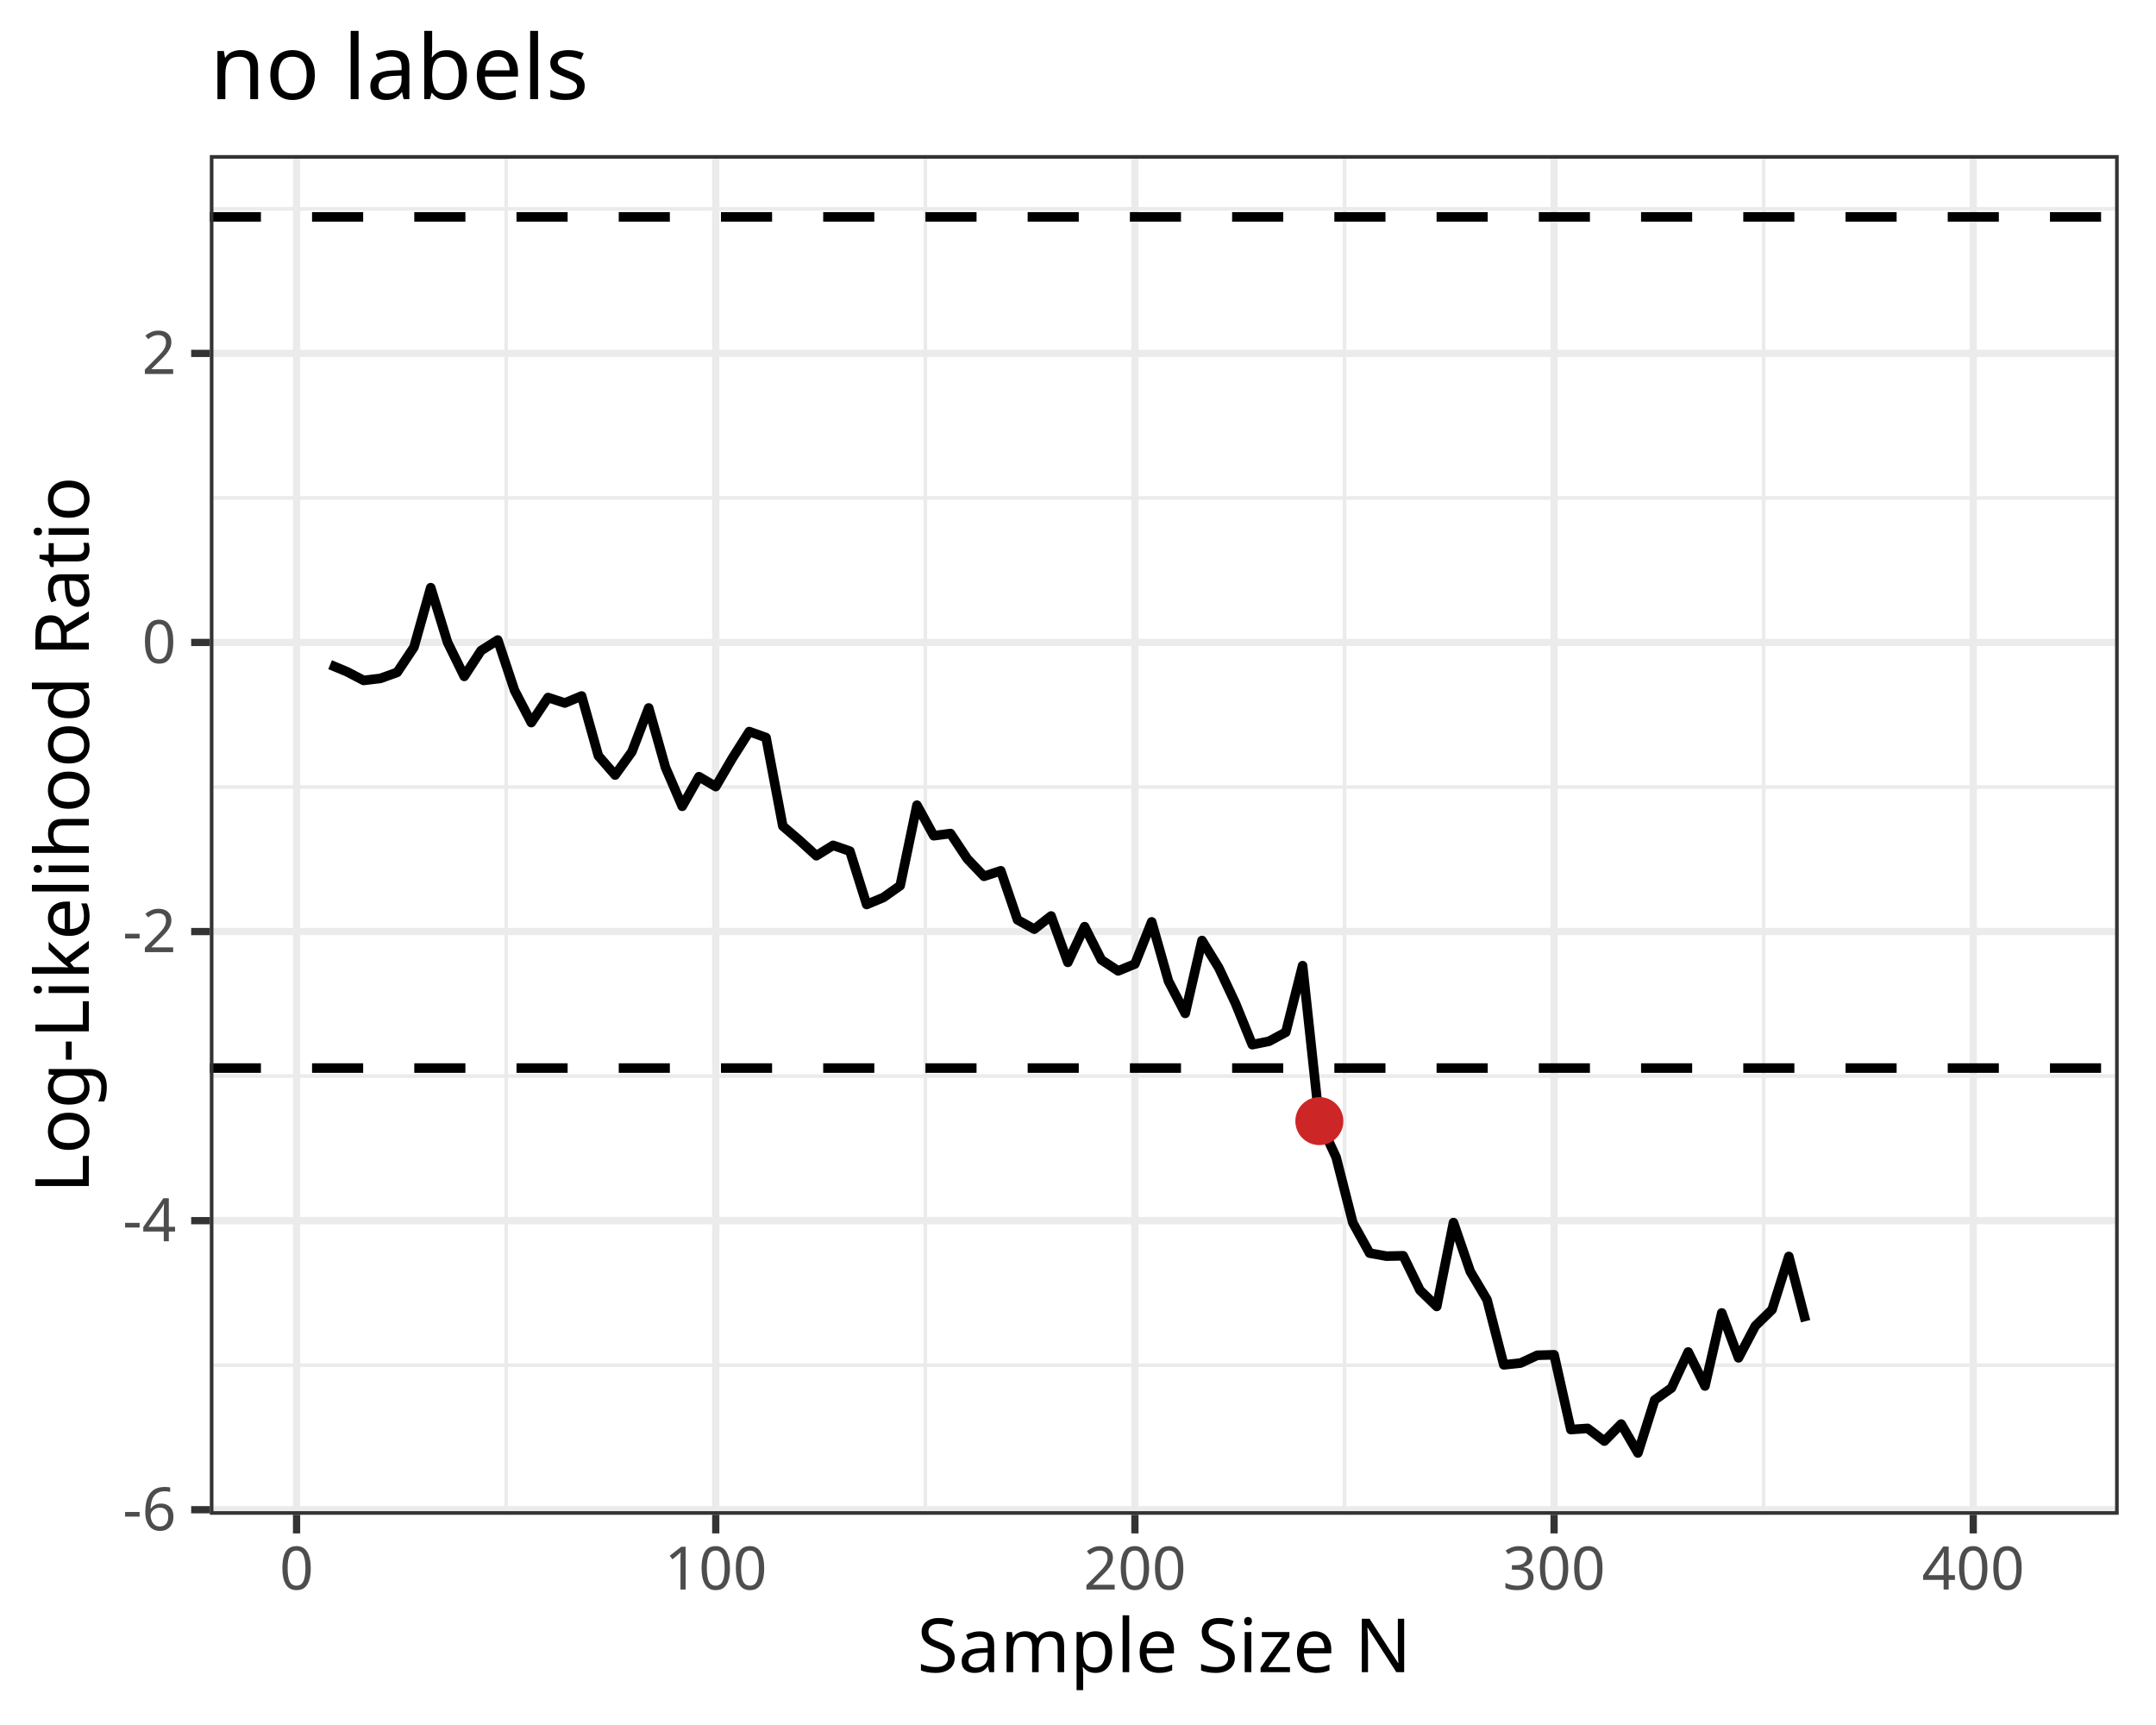
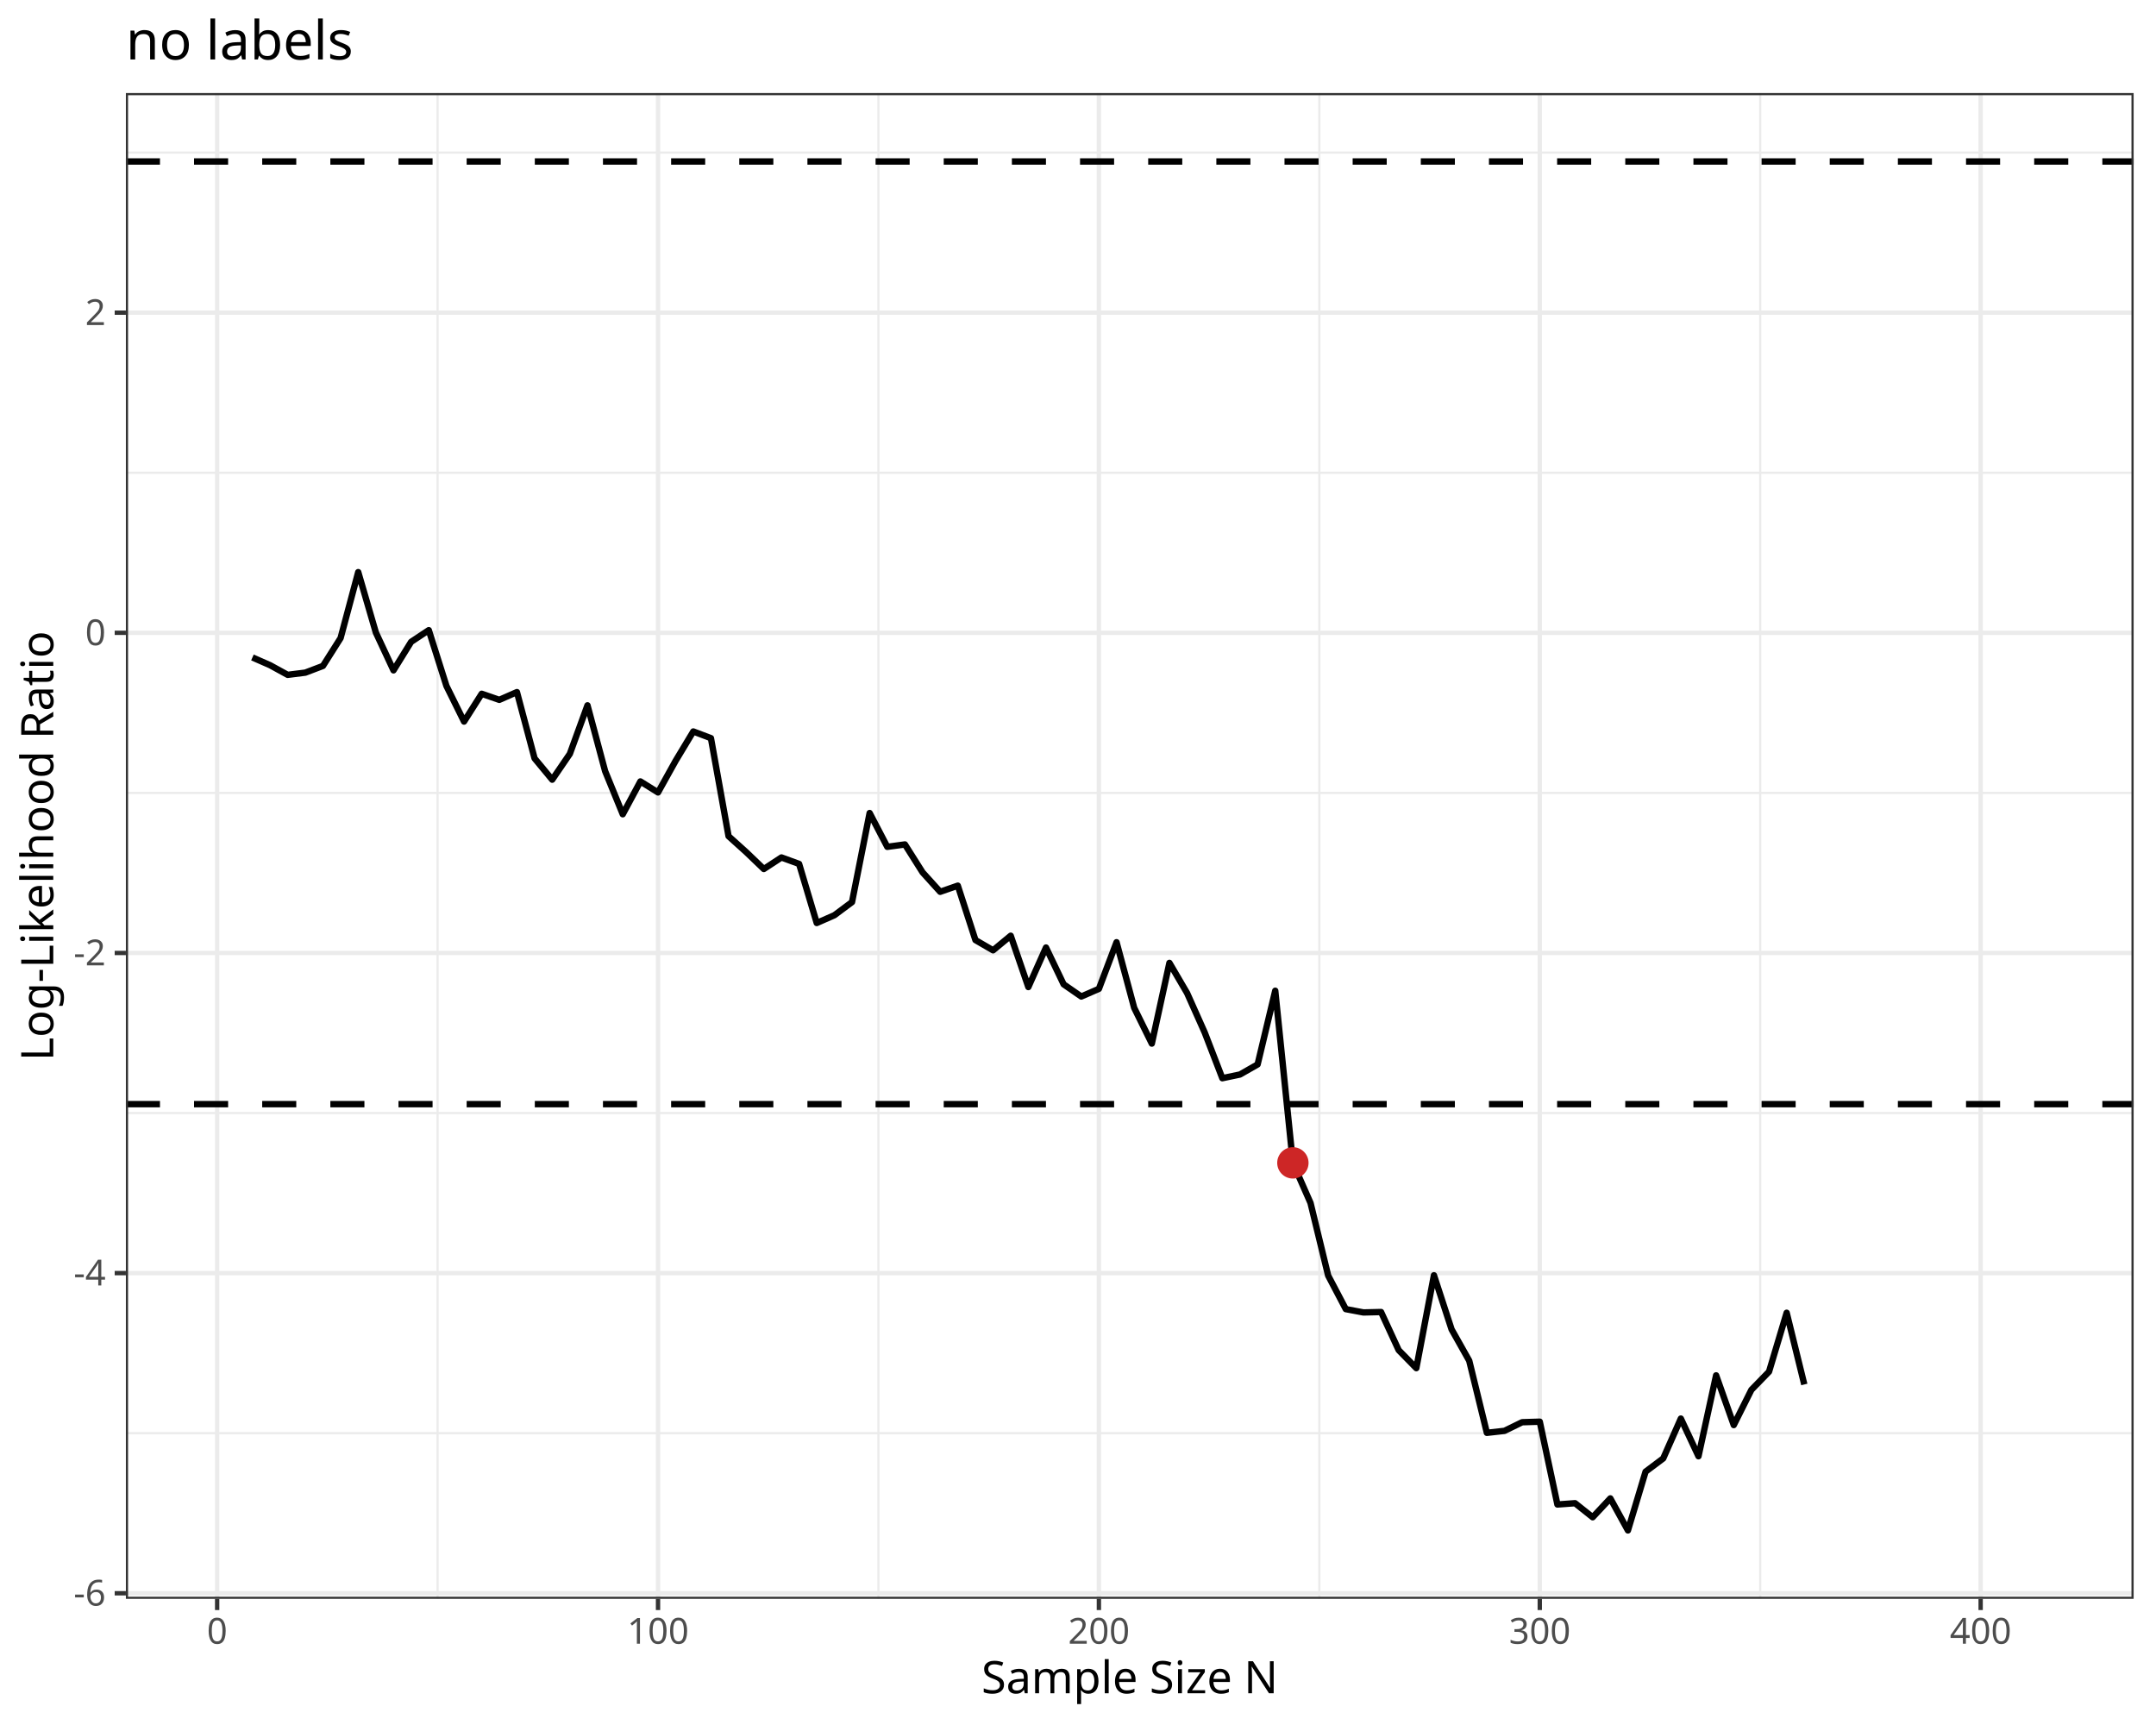
<svg xmlns="http://www.w3.org/2000/svg" class="svglite" data-engine-version="2.0" width="720.00pt" height="576.00pt" viewBox="0 0 720.00 576.00">
  <defs>
    <style type="text/css">
    .svglite line, .svglite polyline, .svglite polygon, .svglite path, .svglite rect, .svglite circle {
      fill: none;
      stroke: #000000;
      stroke-linecap: round;
      stroke-linejoin: round;
      stroke-miterlimit: 10.00;
    }
  </style>
  </defs>
  <rect width="100%" height="100%" style="stroke: none; fill: #FFFFFF;" />
  <defs>
    <clipPath id="cpMC4wMHw3MjAuMDB8MC4wMHw1NzYuMDA=">
      <rect x="0.00" y="0.00" width="720.00" height="576.00" />
    </clipPath>
  </defs>
  <g clip-path="url(#cpMC4wMHw3MjAuMDB8MC4wMHw1NzYuMDA=)">
-     <rect x="0.00" y="0.00" width="720.00" height="576.00" style="stroke-width: 2.42; stroke: #FFFFFF; fill: #FFFFFF;" />
+     <rect x="-0" y="0.00" width="720.00" height="576.00" style="stroke-width: 1.45; stroke: #FFFFFF; fill: #FFFFFF;" />
  </g>
  <defs>
-     <clipPath id="cpNzAuMDd8NzA3LjU1fDUxLjc4fDUwNS44MA==">
-       <rect x="70.07" y="51.78" width="637.48" height="454.02" />
+     <clipPath id="cpNDIuMDR8NzEyLjUzfDMxLjA3fDUzMy44OA==">
+       <rect x="42.04" y="31.07" width="670.49" height="502.81" />
    </clipPath>
  </defs>
-   <g clip-path="url(#cpNzAuMDd8NzA3LjU1fDUxLjc4fDUwNS44MA==)">
-     <rect x="70.07" y="51.78" width="637.48" height="454.02" style="stroke-width: 2.42; stroke: none; fill: #FFFFFF;" />
-     <polyline points="70.07,455.85 707.55,455.85 " style="stroke-width: 1.21; stroke: #EBEBEB; stroke-linecap: butt;" />
-     <polyline points="70.07,359.32 707.55,359.32 " style="stroke-width: 1.21; stroke: #EBEBEB; stroke-linecap: butt;" />
-     <polyline points="70.07,262.79 707.55,262.79 " style="stroke-width: 1.21; stroke: #EBEBEB; stroke-linecap: butt;" />
-     <polyline points="70.07,166.26 707.55,166.26 " style="stroke-width: 1.21; stroke: #EBEBEB; stroke-linecap: butt;" />
-     <polyline points="70.07,69.74 707.55,69.74 " style="stroke-width: 1.21; stroke: #EBEBEB; stroke-linecap: butt;" />
-     <polyline points="169.03,505.80 169.03,51.78 " style="stroke-width: 1.21; stroke: #EBEBEB; stroke-linecap: butt;" />
-     <polyline points="309.02,505.80 309.02,51.78 " style="stroke-width: 1.21; stroke: #EBEBEB; stroke-linecap: butt;" />
-     <polyline points="449.00,505.80 449.00,51.78 " style="stroke-width: 1.21; stroke: #EBEBEB; stroke-linecap: butt;" />
-     <polyline points="588.98,505.80 588.98,51.78 " style="stroke-width: 1.21; stroke: #EBEBEB; stroke-linecap: butt;" />
-     <polyline points="70.07,504.11 707.55,504.11 " style="stroke-width: 2.42; stroke: #EBEBEB; stroke-linecap: butt;" />
-     <polyline points="70.07,407.59 707.55,407.59 " style="stroke-width: 2.42; stroke: #EBEBEB; stroke-linecap: butt;" />
-     <polyline points="70.07,311.06 707.55,311.06 " style="stroke-width: 2.42; stroke: #EBEBEB; stroke-linecap: butt;" />
-     <polyline points="70.07,214.53 707.55,214.53 " style="stroke-width: 2.42; stroke: #EBEBEB; stroke-linecap: butt;" />
-     <polyline points="70.07,118.00 707.55,118.00 " style="stroke-width: 2.42; stroke: #EBEBEB; stroke-linecap: butt;" />
-     <polyline points="99.04,505.80 99.04,51.78 " style="stroke-width: 2.42; stroke: #EBEBEB; stroke-linecap: butt;" />
-     <polyline points="239.03,505.80 239.03,51.78 " style="stroke-width: 2.42; stroke: #EBEBEB; stroke-linecap: butt;" />
-     <polyline points="379.01,505.80 379.01,51.78 " style="stroke-width: 2.42; stroke: #EBEBEB; stroke-linecap: butt;" />
-     <polyline points="518.99,505.80 518.99,51.78 " style="stroke-width: 2.42; stroke: #EBEBEB; stroke-linecap: butt;" />
-     <polyline points="658.97,505.80 658.97,51.78 " style="stroke-width: 2.42; stroke: #EBEBEB; stroke-linecap: butt;" />
-     <polyline points="110.24,221.95 115.84,224.28 121.44,227.20 127.04,226.53 132.64,224.51 138.24,216.11 143.84,196.23 149.44,214.45 155.04,225.85 160.64,217.25 166.23,213.72 171.83,230.53 177.43,241.28 183.03,232.91 188.63,234.74 194.23,232.40 199.83,252.38 205.43,258.80 211.03,251.02 216.63,236.39 222.23,256.23 227.83,269.23 233.43,259.34 239.03,262.65 244.62,253.10 250.22,244.28 255.82,246.29 261.42,275.84 267.02,280.63 272.62,285.74 278.22,282.27 283.82,284.21 289.42,302.02 295.02,299.68 300.62,295.72 306.22,268.86 311.82,279.06 317.42,278.33 323.02,286.75 328.61,292.61 334.21,290.76 339.81,307.16 345.41,310.25 351.01,305.86 356.61,321.34 362.21,309.42 367.81,320.50 373.41,324.19 379.01,321.88 384.61,307.82 390.21,327.60 395.81,338.38 401.41,314.05 407.00,323.13 412.60,335.04 418.20,348.82 423.80,347.70 429.40,344.67 435.00,322.44 440.60,374.35 446.20,386.43 451.80,408.33 457.40,418.44 463.00,419.44 468.60,419.32 474.20,430.81 479.80,436.24 485.39,408.24 490.99,424.55 496.59,433.99 502.19,455.74 507.79,455.14 513.39,452.54 518.99,452.38 524.59,477.35 530.19,476.96 535.79,481.20 541.39,475.51 546.99,485.16 552.59,467.46 558.19,463.46 563.78,451.45 569.38,462.80 574.98,438.41 580.58,453.40 586.18,442.77 591.78,437.30 597.38,419.54 602.98,441.16 " style="stroke-width: 3.20; stroke-linecap: butt;" />
-     <line x1="70.07" y1="72.42" x2="707.55" y2="72.42" style="stroke-width: 3.20; stroke-dasharray: 17.07,17.07; stroke-linecap: butt;" />
-     <line x1="70.07" y1="356.64" x2="707.55" y2="356.64" style="stroke-width: 3.20; stroke-dasharray: 17.07,17.07; stroke-linecap: butt;" />
-     <circle cx="440.60" cy="374.35" r="7.21" style="stroke-width: 1.61; stroke: #CD2626; fill: #CD2626;" />
-     <rect x="70.07" y="51.78" width="637.48" height="454.02" style="stroke-width: 2.42; stroke: #333333;" />
+   <g clip-path="url(#cpNDIuMDR8NzEyLjUzfDMxLjA3fDUzMy44OA==)">
+     <rect x="42.04" y="31.07" width="670.49" height="502.81" style="stroke-width: 1.45; stroke: none; fill: #FFFFFF;" />
+     <polyline points="42.04,478.56 712.53,478.56 " style="stroke-width: 0.73; stroke: #EBEBEB; stroke-linecap: butt;" />
+     <polyline points="42.04,371.66 712.53,371.66 " style="stroke-width: 0.73; stroke: #EBEBEB; stroke-linecap: butt;" />
+     <polyline points="42.04,264.76 712.53,264.76 " style="stroke-width: 0.73; stroke: #EBEBEB; stroke-linecap: butt;" />
+     <polyline points="42.04,157.86 712.53,157.86 " style="stroke-width: 0.73; stroke: #EBEBEB; stroke-linecap: butt;" />
+     <polyline points="42.04,50.95 712.53,50.95 " style="stroke-width: 0.73; stroke: #EBEBEB; stroke-linecap: butt;" />
+     <polyline points="146.13,533.88 146.13,31.07 " style="stroke-width: 0.73; stroke: #EBEBEB; stroke-linecap: butt;" />
+     <polyline points="293.36,533.88 293.36,31.07 " style="stroke-width: 0.73; stroke: #EBEBEB; stroke-linecap: butt;" />
+     <polyline points="440.59,533.88 440.59,31.07 " style="stroke-width: 0.73; stroke: #EBEBEB; stroke-linecap: butt;" />
+     <polyline points="587.82,533.88 587.82,31.07 " style="stroke-width: 0.73; stroke: #EBEBEB; stroke-linecap: butt;" />
+     <polyline points="42.04,532.01 712.53,532.01 " style="stroke-width: 1.45; stroke: #EBEBEB; stroke-linecap: butt;" />
+     <polyline points="42.04,425.11 712.53,425.11 " style="stroke-width: 1.45; stroke: #EBEBEB; stroke-linecap: butt;" />
+     <polyline points="42.04,318.21 712.53,318.21 " style="stroke-width: 1.45; stroke: #EBEBEB; stroke-linecap: butt;" />
+     <polyline points="42.04,211.31 712.53,211.31 " style="stroke-width: 1.45; stroke: #EBEBEB; stroke-linecap: butt;" />
+     <polyline points="42.04,104.40 712.53,104.40 " style="stroke-width: 1.45; stroke: #EBEBEB; stroke-linecap: butt;" />
+     <polyline points="72.52,533.88 72.52,31.07 " style="stroke-width: 1.45; stroke: #EBEBEB; stroke-linecap: butt;" />
+     <polyline points="219.75,533.88 219.75,31.07 " style="stroke-width: 1.45; stroke: #EBEBEB; stroke-linecap: butt;" />
+     <polyline points="366.98,533.88 366.98,31.07 " style="stroke-width: 1.45; stroke: #EBEBEB; stroke-linecap: butt;" />
+     <polyline points="514.21,533.88 514.21,31.07 " style="stroke-width: 1.45; stroke: #EBEBEB; stroke-linecap: butt;" />
+     <polyline points="661.44,533.88 661.44,31.07 " style="stroke-width: 1.45; stroke: #EBEBEB; stroke-linecap: butt;" />
+     <polyline points="84.30,219.53 90.18,222.11 96.07,225.34 101.96,224.60 107.85,222.36 113.74,213.06 119.63,191.04 125.52,211.22 131.41,223.84 137.30,214.32 143.19,210.42 149.08,229.03 154.97,240.94 160.86,231.66 166.74,233.69 172.63,231.10 178.52,253.23 184.41,260.34 190.30,251.72 196.19,235.52 202.08,257.49 207.97,271.89 213.86,260.93 219.75,264.60 225.64,254.02 231.53,244.25 237.42,246.48 243.30,279.21 249.19,284.52 255.08,290.17 260.97,286.32 266.86,288.47 272.75,308.20 278.64,305.61 284.53,301.22 290.42,271.48 296.31,282.77 302.20,281.97 308.09,291.29 313.97,297.78 319.86,295.73 325.75,313.90 331.64,317.32 337.53,312.45 343.42,329.59 349.31,316.39 355.20,328.67 361.09,332.75 366.98,330.19 372.87,314.62 378.76,336.53 384.65,348.47 390.53,321.52 396.42,331.58 402.31,344.77 408.20,360.03 414.09,358.79 419.98,355.43 425.87,330.82 431.76,388.30 437.65,401.68 443.54,425.93 449.43,437.13 455.32,438.24 461.21,438.10 467.09,450.83 472.98,456.84 478.87,425.83 484.76,443.90 490.65,454.36 496.54,478.44 502.43,477.78 508.32,474.90 514.21,474.72 520.10,502.37 525.99,501.94 531.88,506.63 537.77,500.33 543.65,511.03 549.54,491.41 555.43,486.99 561.32,473.68 567.21,486.26 573.10,459.25 578.99,475.85 584.88,464.08 590.77,458.02 596.66,438.35 602.55,462.29 " style="stroke-width: 2.13; stroke-linecap: butt;" />
+     <line x1="42.04" y1="53.92" x2="712.53" y2="53.92" style="stroke-width: 2.13; stroke-dasharray: 11.38,11.38; stroke-linecap: butt;" />
+     <line x1="42.04" y1="368.69" x2="712.53" y2="368.69" style="stroke-width: 2.13; stroke-dasharray: 11.38,11.38; stroke-linecap: butt;" />
+     <circle cx="431.76" cy="388.30" r="4.75" style="stroke-width: 0.97; stroke: #CD2626; fill: #CD2626;" />
+     <rect x="42.04" y="31.07" width="670.49" height="502.81" style="stroke-width: 1.45; stroke: #333333;" />
  </g>
  <g clip-path="url(#cpMC4wMHw3MjAuMDB8MC4wMHw1NzYuMDA=)">
-     <text x="58.86" y="511.00" text-anchor="end" style="font-size: 20.00px; fill: #4D4D4D; font-family: sans;" textLength="17.78px" lengthAdjust="spacingAndGlyphs">-6</text>
-     <text x="58.86" y="414.47" text-anchor="end" style="font-size: 20.00px; fill: #4D4D4D; font-family: sans;" textLength="17.78px" lengthAdjust="spacingAndGlyphs">-4</text>
-     <text x="58.86" y="317.94" text-anchor="end" style="font-size: 20.00px; fill: #4D4D4D; font-family: sans;" textLength="17.78px" lengthAdjust="spacingAndGlyphs">-2</text>
-     <text x="58.86" y="221.41" text-anchor="end" style="font-size: 20.00px; fill: #4D4D4D; font-family: sans;" textLength="11.12px" lengthAdjust="spacingAndGlyphs">0</text>
-     <text x="58.86" y="124.88" text-anchor="end" style="font-size: 20.00px; fill: #4D4D4D; font-family: sans;" textLength="11.12px" lengthAdjust="spacingAndGlyphs">2</text>
-     <polyline points="63.84,504.11 70.07,504.11 " style="stroke-width: 2.42; stroke: #333333; stroke-linecap: butt;" />
-     <polyline points="63.84,407.59 70.07,407.59 " style="stroke-width: 2.42; stroke: #333333; stroke-linecap: butt;" />
-     <polyline points="63.84,311.06 70.07,311.06 " style="stroke-width: 2.42; stroke: #333333; stroke-linecap: butt;" />
-     <polyline points="63.84,214.53 70.07,214.53 " style="stroke-width: 2.42; stroke: #333333; stroke-linecap: butt;" />
-     <polyline points="63.84,118.00 70.07,118.00 " style="stroke-width: 2.42; stroke: #333333; stroke-linecap: butt;" />
-     <polyline points="99.04,512.03 99.04,505.80 " style="stroke-width: 2.42; stroke: #333333; stroke-linecap: butt;" />
-     <polyline points="239.03,512.03 239.03,505.80 " style="stroke-width: 2.42; stroke: #333333; stroke-linecap: butt;" />
-     <polyline points="379.01,512.03 379.01,505.80 " style="stroke-width: 2.42; stroke: #333333; stroke-linecap: butt;" />
-     <polyline points="518.99,512.03 518.99,505.80 " style="stroke-width: 2.42; stroke: #333333; stroke-linecap: butt;" />
-     <polyline points="658.97,512.03 658.97,505.80 " style="stroke-width: 2.42; stroke: #333333; stroke-linecap: butt;" />
-     <text x="99.04" y="530.77" text-anchor="middle" style="font-size: 20.00px; fill: #4D4D4D; font-family: sans;" textLength="11.12px" lengthAdjust="spacingAndGlyphs">0</text>
-     <text x="239.03" y="530.77" text-anchor="middle" style="font-size: 20.00px; fill: #4D4D4D; font-family: sans;" textLength="33.37px" lengthAdjust="spacingAndGlyphs">100</text>
-     <text x="379.01" y="530.77" text-anchor="middle" style="font-size: 20.00px; fill: #4D4D4D; font-family: sans;" textLength="33.37px" lengthAdjust="spacingAndGlyphs">200</text>
-     <text x="518.99" y="530.77" text-anchor="middle" style="font-size: 20.00px; fill: #4D4D4D; font-family: sans;" textLength="33.37px" lengthAdjust="spacingAndGlyphs">300</text>
-     <text x="658.97" y="530.77" text-anchor="middle" style="font-size: 20.00px; fill: #4D4D4D; font-family: sans;" textLength="33.37px" lengthAdjust="spacingAndGlyphs">400</text>
-     <text x="388.81" y="558.36" text-anchor="middle" style="font-size: 25.00px; font-family: sans;" textLength="165.38px" lengthAdjust="spacingAndGlyphs">Sample Size N</text>
-     <text transform="translate(29.66,278.79) rotate(-90)" text-anchor="middle" style="font-size: 25.00px; font-family: sans;" textLength="227.94px" lengthAdjust="spacingAndGlyphs">Log-Likelihood Ratio</text>
-     <text x="70.07" y="33.10" style="font-size: 30.00px; font-family: sans;" textLength="120.10px" lengthAdjust="spacingAndGlyphs">no labels</text>
+     <text x="35.32" y="536.14" text-anchor="end" style="font-size: 12.00px; fill: #4D4D4D; font-family: sans;" textLength="10.67px" lengthAdjust="spacingAndGlyphs">-6</text>
+     <text x="35.32" y="429.24" text-anchor="end" style="font-size: 12.00px; fill: #4D4D4D; font-family: sans;" textLength="10.67px" lengthAdjust="spacingAndGlyphs">-4</text>
+     <text x="35.32" y="322.34" text-anchor="end" style="font-size: 12.00px; fill: #4D4D4D; font-family: sans;" textLength="10.67px" lengthAdjust="spacingAndGlyphs">-2</text>
+     <text x="35.32" y="215.44" text-anchor="end" style="font-size: 12.00px; fill: #4D4D4D; font-family: sans;" textLength="6.67px" lengthAdjust="spacingAndGlyphs">0</text>
+     <text x="35.32" y="108.53" text-anchor="end" style="font-size: 12.00px; fill: #4D4D4D; font-family: sans;" textLength="6.67px" lengthAdjust="spacingAndGlyphs">2</text>
+     <polyline points="38.30,532.01 42.04,532.01 " style="stroke-width: 1.45; stroke: #333333; stroke-linecap: butt;" />
+     <polyline points="38.30,425.11 42.04,425.11 " style="stroke-width: 1.45; stroke: #333333; stroke-linecap: butt;" />
+     <polyline points="38.30,318.21 42.04,318.21 " style="stroke-width: 1.45; stroke: #333333; stroke-linecap: butt;" />
+     <polyline points="38.30,211.31 42.04,211.31 " style="stroke-width: 1.45; stroke: #333333; stroke-linecap: butt;" />
+     <polyline points="38.30,104.40 42.04,104.40 " style="stroke-width: 1.45; stroke: #333333; stroke-linecap: butt;" />
+     <polyline points="72.52,537.62 72.52,533.88 " style="stroke-width: 1.45; stroke: #333333; stroke-linecap: butt;" />
+     <polyline points="219.75,537.62 219.75,533.88 " style="stroke-width: 1.45; stroke: #333333; stroke-linecap: butt;" />
+     <polyline points="366.98,537.62 366.98,533.88 " style="stroke-width: 1.45; stroke: #333333; stroke-linecap: butt;" />
+     <polyline points="514.21,537.62 514.21,533.88 " style="stroke-width: 1.45; stroke: #333333; stroke-linecap: butt;" />
+     <polyline points="661.44,537.62 661.44,533.88 " style="stroke-width: 1.45; stroke: #333333; stroke-linecap: butt;" />
+     <text x="72.52" y="548.86" text-anchor="middle" style="font-size: 12.00px; fill: #4D4D4D; font-family: sans;" textLength="6.67px" lengthAdjust="spacingAndGlyphs">0</text>
+     <text x="219.75" y="548.86" text-anchor="middle" style="font-size: 12.00px; fill: #4D4D4D; font-family: sans;" textLength="20.02px" lengthAdjust="spacingAndGlyphs">100</text>
+     <text x="366.98" y="548.86" text-anchor="middle" style="font-size: 12.00px; fill: #4D4D4D; font-family: sans;" textLength="20.02px" lengthAdjust="spacingAndGlyphs">200</text>
+     <text x="514.21" y="548.86" text-anchor="middle" style="font-size: 12.00px; fill: #4D4D4D; font-family: sans;" textLength="20.02px" lengthAdjust="spacingAndGlyphs">300</text>
+     <text x="661.44" y="548.86" text-anchor="middle" style="font-size: 12.00px; fill: #4D4D4D; font-family: sans;" textLength="20.02px" lengthAdjust="spacingAndGlyphs">400</text>
+     <text x="377.28" y="565.41" text-anchor="middle" style="font-size: 15.00px; font-family: sans;" textLength="99.23px" lengthAdjust="spacingAndGlyphs">Sample Size N</text>
+     <text transform="translate(17.79,282.47) rotate(-90)" text-anchor="middle" style="font-size: 15.00px; font-family: sans;" textLength="136.76px" lengthAdjust="spacingAndGlyphs">Log-Likelihood Ratio</text>
+     <text x="42.04" y="19.86" style="font-size: 18.00px; font-family: sans;" textLength="72.06px" lengthAdjust="spacingAndGlyphs">no labels</text>
  </g>
</svg>
